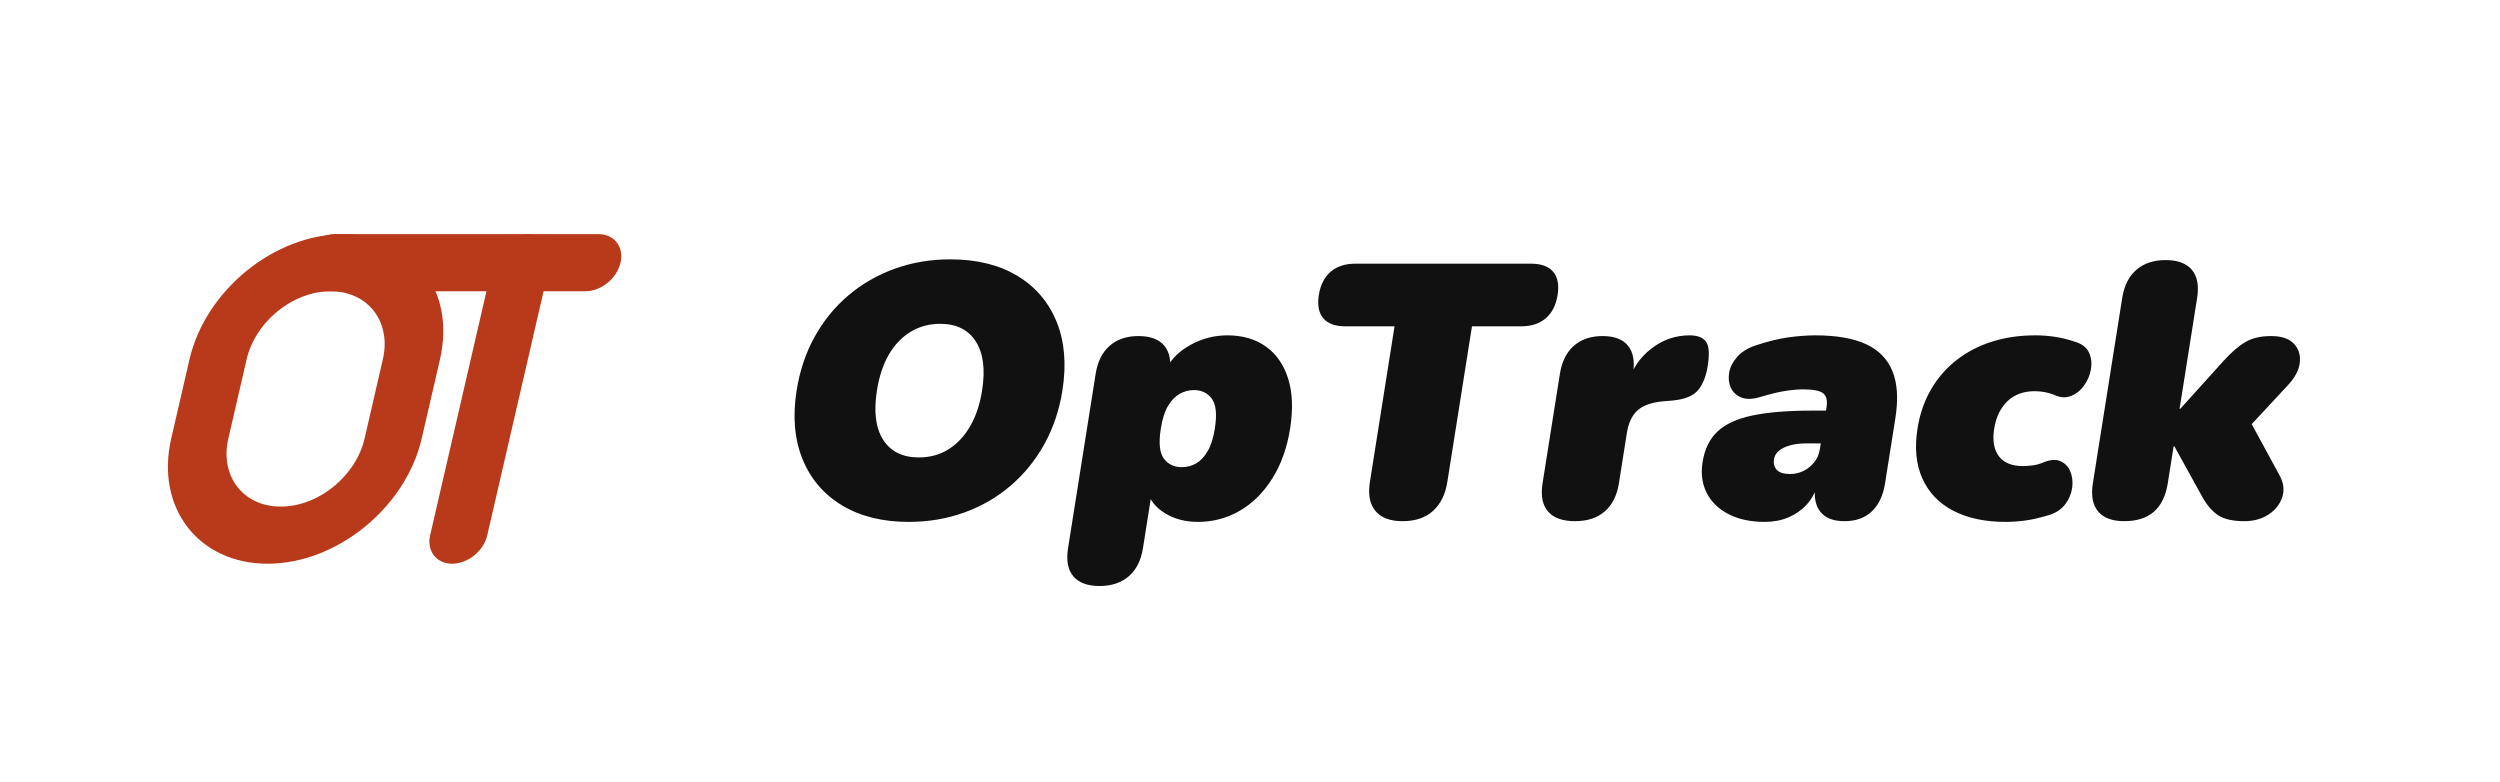
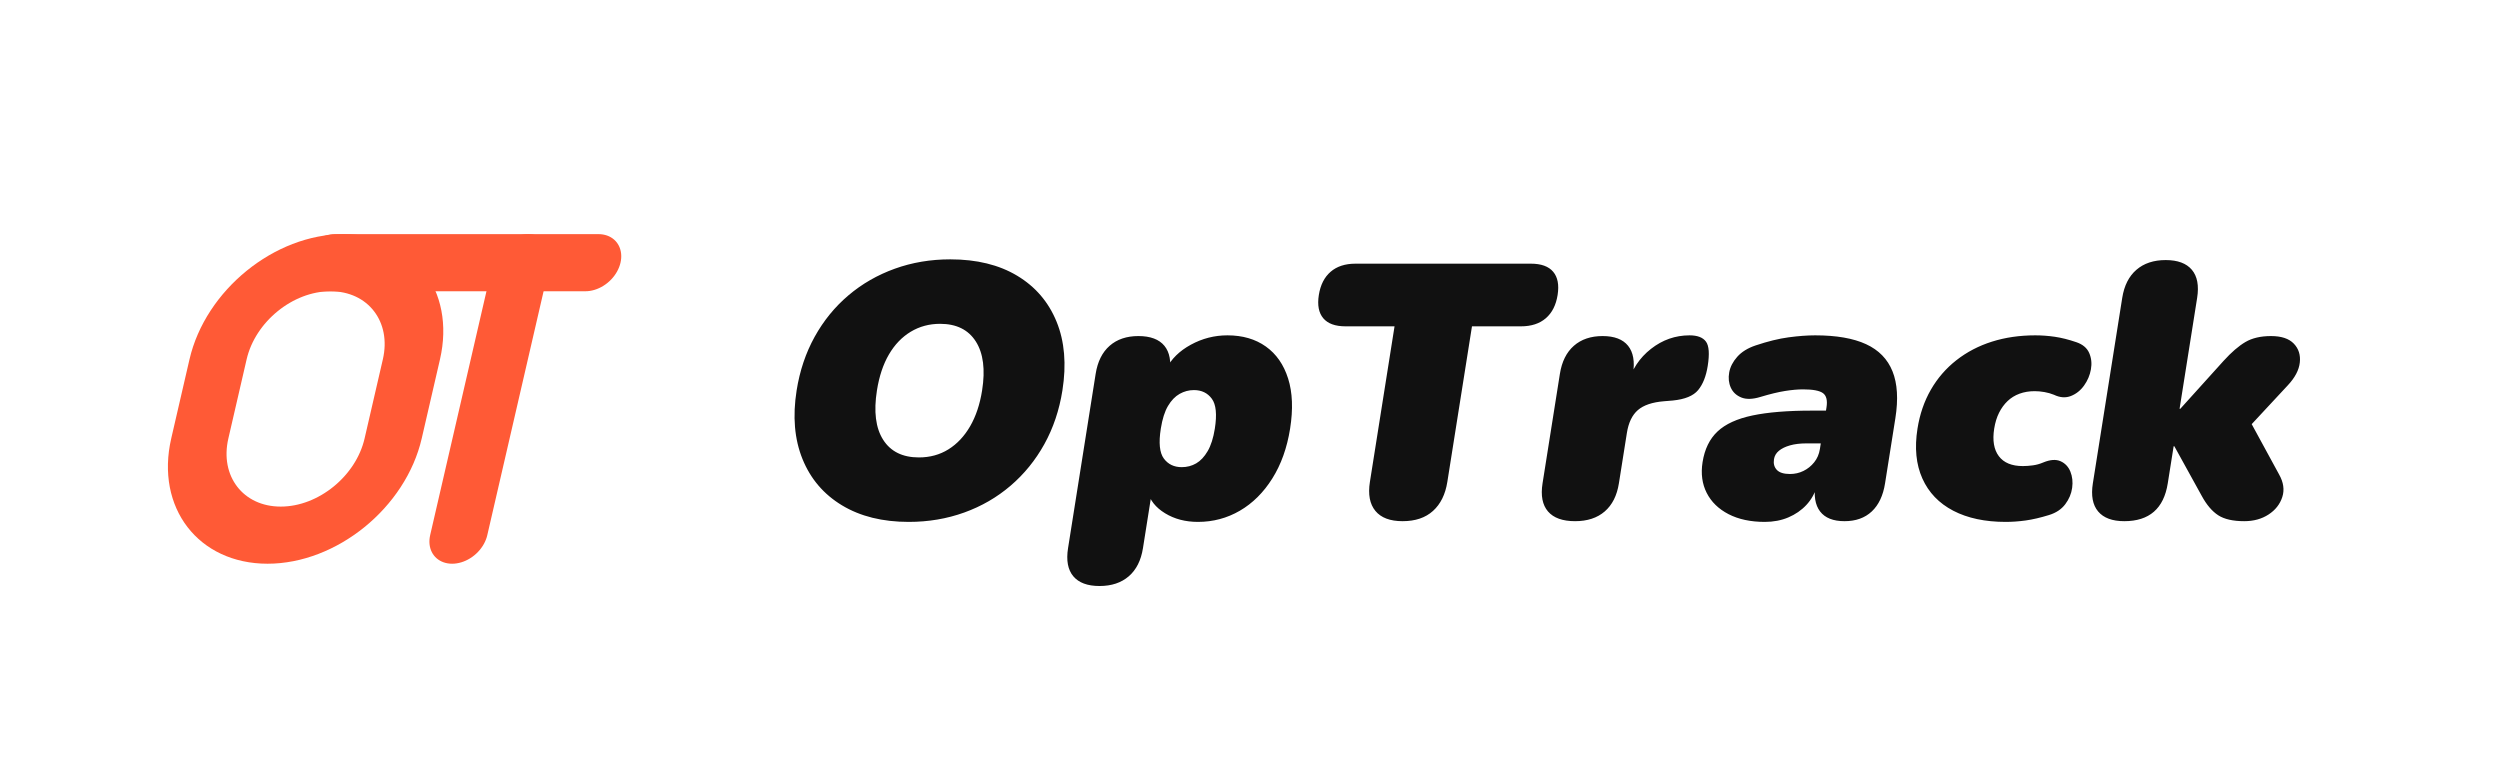
<svg xmlns="http://www.w3.org/2000/svg" width="512" height="160" viewBox="-30 -30 512 160">
  <g transform="translate(4,4) scale(0.9) skewX(-13) translate(12,0)">
-     <rect x="10" y="22" width="44" height="62" rx="22" fill="none" stroke="#b83a1a" stroke-width="13" />
-     <line x1="30" y1="22" x2="90" y2="22" stroke="#b83a1a" stroke-width="13" stroke-linecap="round" />
-     <line x1="74" y1="22" x2="74" y2="84" stroke="#b83a1a" stroke-width="13" stroke-linecap="round" />
+     <rect x="10" y="22" width="44" height="62" rx="22" fill="none" stroke="#FF5A36" stroke-width="13" />
+     <line x1="30" y1="22" x2="90" y2="22" stroke="#FF5A36" stroke-width="13" stroke-linecap="round" />
+     <line x1="74" y1="22" x2="74" y2="84" stroke="#FF5A36" stroke-width="13" stroke-linecap="round" />
  </g>
  <path transform="translate(126,24) translate(0,52) skewX(-9) translate(0,-52)" d="M30.241 52.885Q22.201 52.885 16.043 49.492Q9.884 46.099 6.454 40.014Q3.024 33.929 3.024 25.963Q3.024 19.915 4.979 14.973Q6.933 10.031 10.548 6.491Q14.162 2.95 19.177 1.033Q24.193 -0.885 30.241 -0.885Q38.355 -0.885 44.477 2.471Q50.599 5.827 54.028 11.875Q57.458 17.923 57.458 25.963Q57.458 32.011 55.504 36.953Q53.549 41.895 49.935 45.472Q46.321 49.05 41.305 50.967Q36.289 52.885 30.241 52.885ZM30.241 39.682Q33.634 39.682 36.031 38.023Q38.428 36.363 39.719 33.302Q41.01 30.241 41.01 25.963Q41.01 19.546 38.133 15.932Q35.257 12.318 30.241 12.318Q26.922 12.318 24.488 13.94Q22.054 15.563 20.763 18.587Q19.472 21.611 19.472 25.963Q19.472 32.454 22.349 36.068Q25.226 39.682 30.241 39.682ZM71.399 66.014Q67.711 66.014 65.719 64.023Q63.728 62.031 63.728 58.27V22.57Q63.728 18.809 65.682 16.817Q67.637 14.826 71.251 14.826Q74.939 14.826 76.894 16.817Q78.848 18.809 78.848 22.57V25.963L78.037 21.538Q79.07 18.513 82.278 16.596Q85.487 14.678 89.47 14.678Q94.116 14.678 97.694 16.965Q101.271 19.251 103.299 23.529Q105.328 27.807 105.328 33.782Q105.328 39.682 103.299 43.997Q101.271 48.312 97.694 50.599Q94.116 52.885 89.47 52.885Q85.634 52.885 82.462 51.115Q79.291 49.345 78.184 46.616H79.07V58.27Q79.07 62.031 77.078 64.023Q75.087 66.014 71.399 66.014ZM84.38 41.674Q86.003 41.674 87.22 40.899Q88.437 40.125 89.174 38.391Q89.912 36.658 89.912 33.782Q89.912 29.43 88.326 27.66Q86.74 25.889 84.38 25.889Q82.831 25.889 81.577 26.664Q80.323 27.438 79.586 29.135Q78.848 30.831 78.848 33.782Q78.848 38.133 80.434 39.904Q82.02 41.674 84.38 41.674ZM131.365 52.738Q127.529 52.738 125.464 50.635Q123.399 48.533 123.399 44.698V12.834H113.367Q110.196 12.834 108.536 11.174Q106.877 9.515 106.877 6.417Q106.877 3.319 108.536 1.66Q110.196 0.0 113.367 0.0H149.288Q152.46 0.0 154.119 1.66Q155.779 3.319 155.779 6.417Q155.779 9.515 154.119 11.174Q152.46 12.834 149.288 12.834H139.257V44.698Q139.257 48.533 137.265 50.635Q135.274 52.738 131.365 52.738ZM166.695 52.738Q162.86 52.738 160.831 50.746Q158.803 48.755 158.803 44.993V22.57Q158.803 18.809 160.757 16.817Q162.712 14.826 166.326 14.826Q169.94 14.826 171.858 16.817Q173.776 18.809 173.776 22.57V24.635H173.038Q173.555 20.21 176.652 17.444Q179.75 14.678 184.102 14.678Q186.536 14.678 187.679 15.969Q188.823 17.26 188.823 20.948Q188.823 24.119 187.643 25.889Q186.462 27.66 182.774 28.028L181.004 28.176Q177.464 28.471 175.952 29.983Q174.44 31.495 174.44 34.667V44.993Q174.44 48.755 172.448 50.746Q170.457 52.738 166.695 52.738ZM205.566 52.885Q201.214 52.885 197.895 51.299Q194.576 49.713 192.732 46.948Q190.888 44.182 190.888 40.641Q190.888 36.658 192.953 34.372Q195.018 32.085 199.591 31.089Q204.165 30.094 211.614 30.094H215.892V36.806H211.54Q209.623 36.806 208.258 37.211Q206.894 37.617 206.156 38.318Q205.418 39.018 205.418 40.051Q205.418 41.379 206.34 42.227Q207.262 43.075 209.18 43.075Q210.655 43.075 211.835 42.448Q213.016 41.821 213.753 40.678Q214.491 39.535 214.491 37.986V29.43Q214.491 27.291 213.311 26.516Q212.13 25.742 209.106 25.742Q207.484 25.742 205.455 26.074Q203.427 26.406 200.624 27.291Q198.338 28.028 196.715 27.401Q195.092 26.774 194.244 25.373Q193.396 23.972 193.433 22.275Q193.47 20.579 194.576 19.067Q195.682 17.555 197.969 16.743Q201.509 15.489 204.46 15.084Q207.41 14.678 209.844 14.678Q216.335 14.678 220.539 16.485Q224.743 18.292 226.845 22.054Q228.948 25.816 228.948 31.643V44.993Q228.948 48.755 227.14 50.746Q225.333 52.738 221.867 52.738Q218.4 52.738 216.556 50.746Q214.712 48.755 214.712 44.993V44.034L215.081 45.583Q214.786 47.796 213.532 49.418Q212.278 51.041 210.25 51.963Q208.221 52.885 205.566 52.885ZM254.911 52.885Q248.567 52.885 243.81 50.599Q239.052 48.312 236.434 43.997Q233.816 39.682 233.816 33.782Q233.816 29.356 235.291 25.816Q236.766 22.275 239.569 19.767Q242.372 17.26 246.244 15.969Q250.116 14.678 254.911 14.678Q256.902 14.678 258.967 14.973Q261.033 15.268 263.54 16.079Q265.606 16.743 266.528 18.292Q267.45 19.841 267.413 21.648Q267.376 23.455 266.528 24.967Q265.679 26.479 264.167 27.106Q262.655 27.733 260.664 26.848Q259.705 26.479 258.635 26.295Q257.566 26.111 256.607 26.111Q254.911 26.111 253.583 26.627Q252.255 27.143 251.37 28.139Q250.485 29.135 250.006 30.536Q249.526 31.938 249.526 33.782Q249.526 37.396 251.37 39.424Q253.214 41.452 256.607 41.452Q257.566 41.452 258.635 41.305Q259.705 41.157 260.664 40.715Q262.655 39.83 264.167 40.457Q265.679 41.084 266.528 42.596Q267.376 44.108 267.413 45.915Q267.45 47.722 266.528 49.271Q265.606 50.82 263.54 51.484Q261.033 52.295 258.967 52.59Q256.902 52.885 254.911 52.885ZM279.177 52.738Q275.489 52.738 273.498 50.746Q271.506 48.755 271.506 44.993V7.007Q271.506 3.245 273.498 1.254Q275.489 -0.738 279.177 -0.738Q282.865 -0.738 284.857 1.254Q286.848 3.245 286.848 7.007V29.725H286.996L294.298 19.915Q296.289 17.26 298.17 16.043Q300.051 14.826 303.223 14.826Q306.394 14.826 308.128 16.374Q309.861 17.923 309.972 20.247Q310.082 22.57 308.238 24.93L300.272 35.257V30.241L309.345 43.149Q311.115 45.583 310.746 47.796Q310.377 50.009 308.496 51.373Q306.616 52.738 303.739 52.738Q300.272 52.738 298.207 51.521Q296.142 50.304 294.224 47.574L286.996 37.396H286.848V44.993Q286.848 52.738 279.177 52.738Z" fill="#111111" />
</svg>
